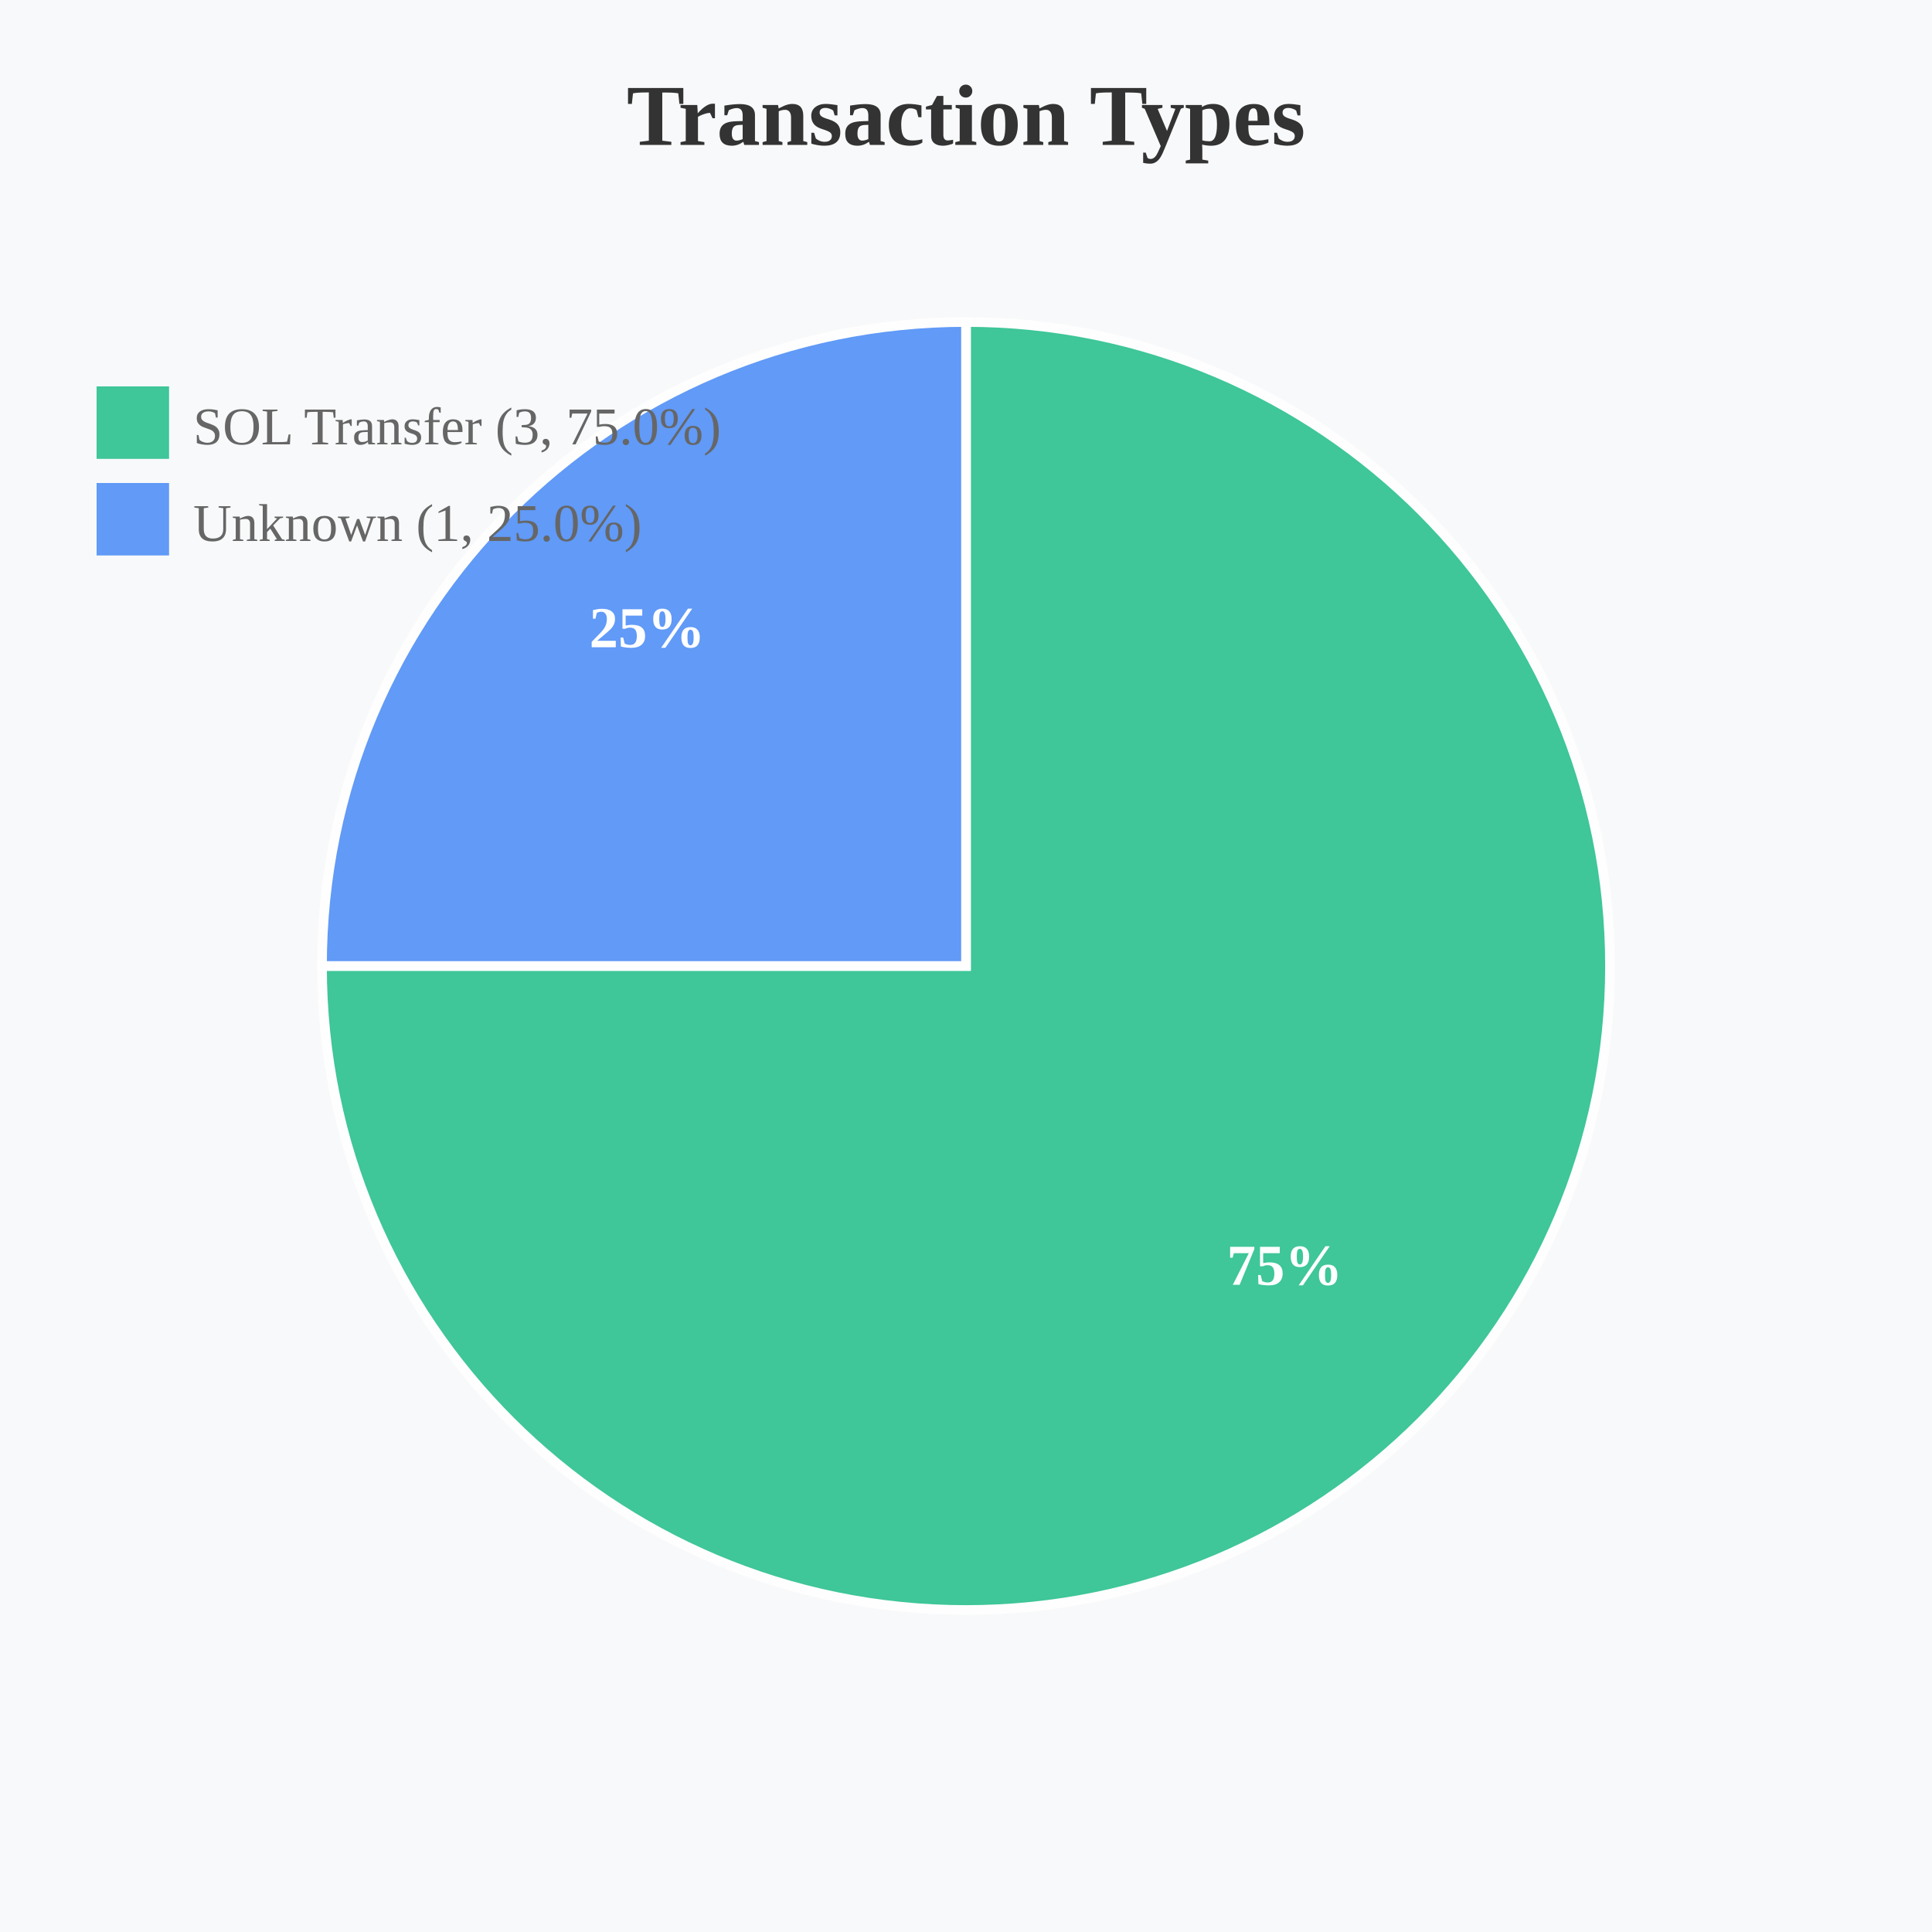
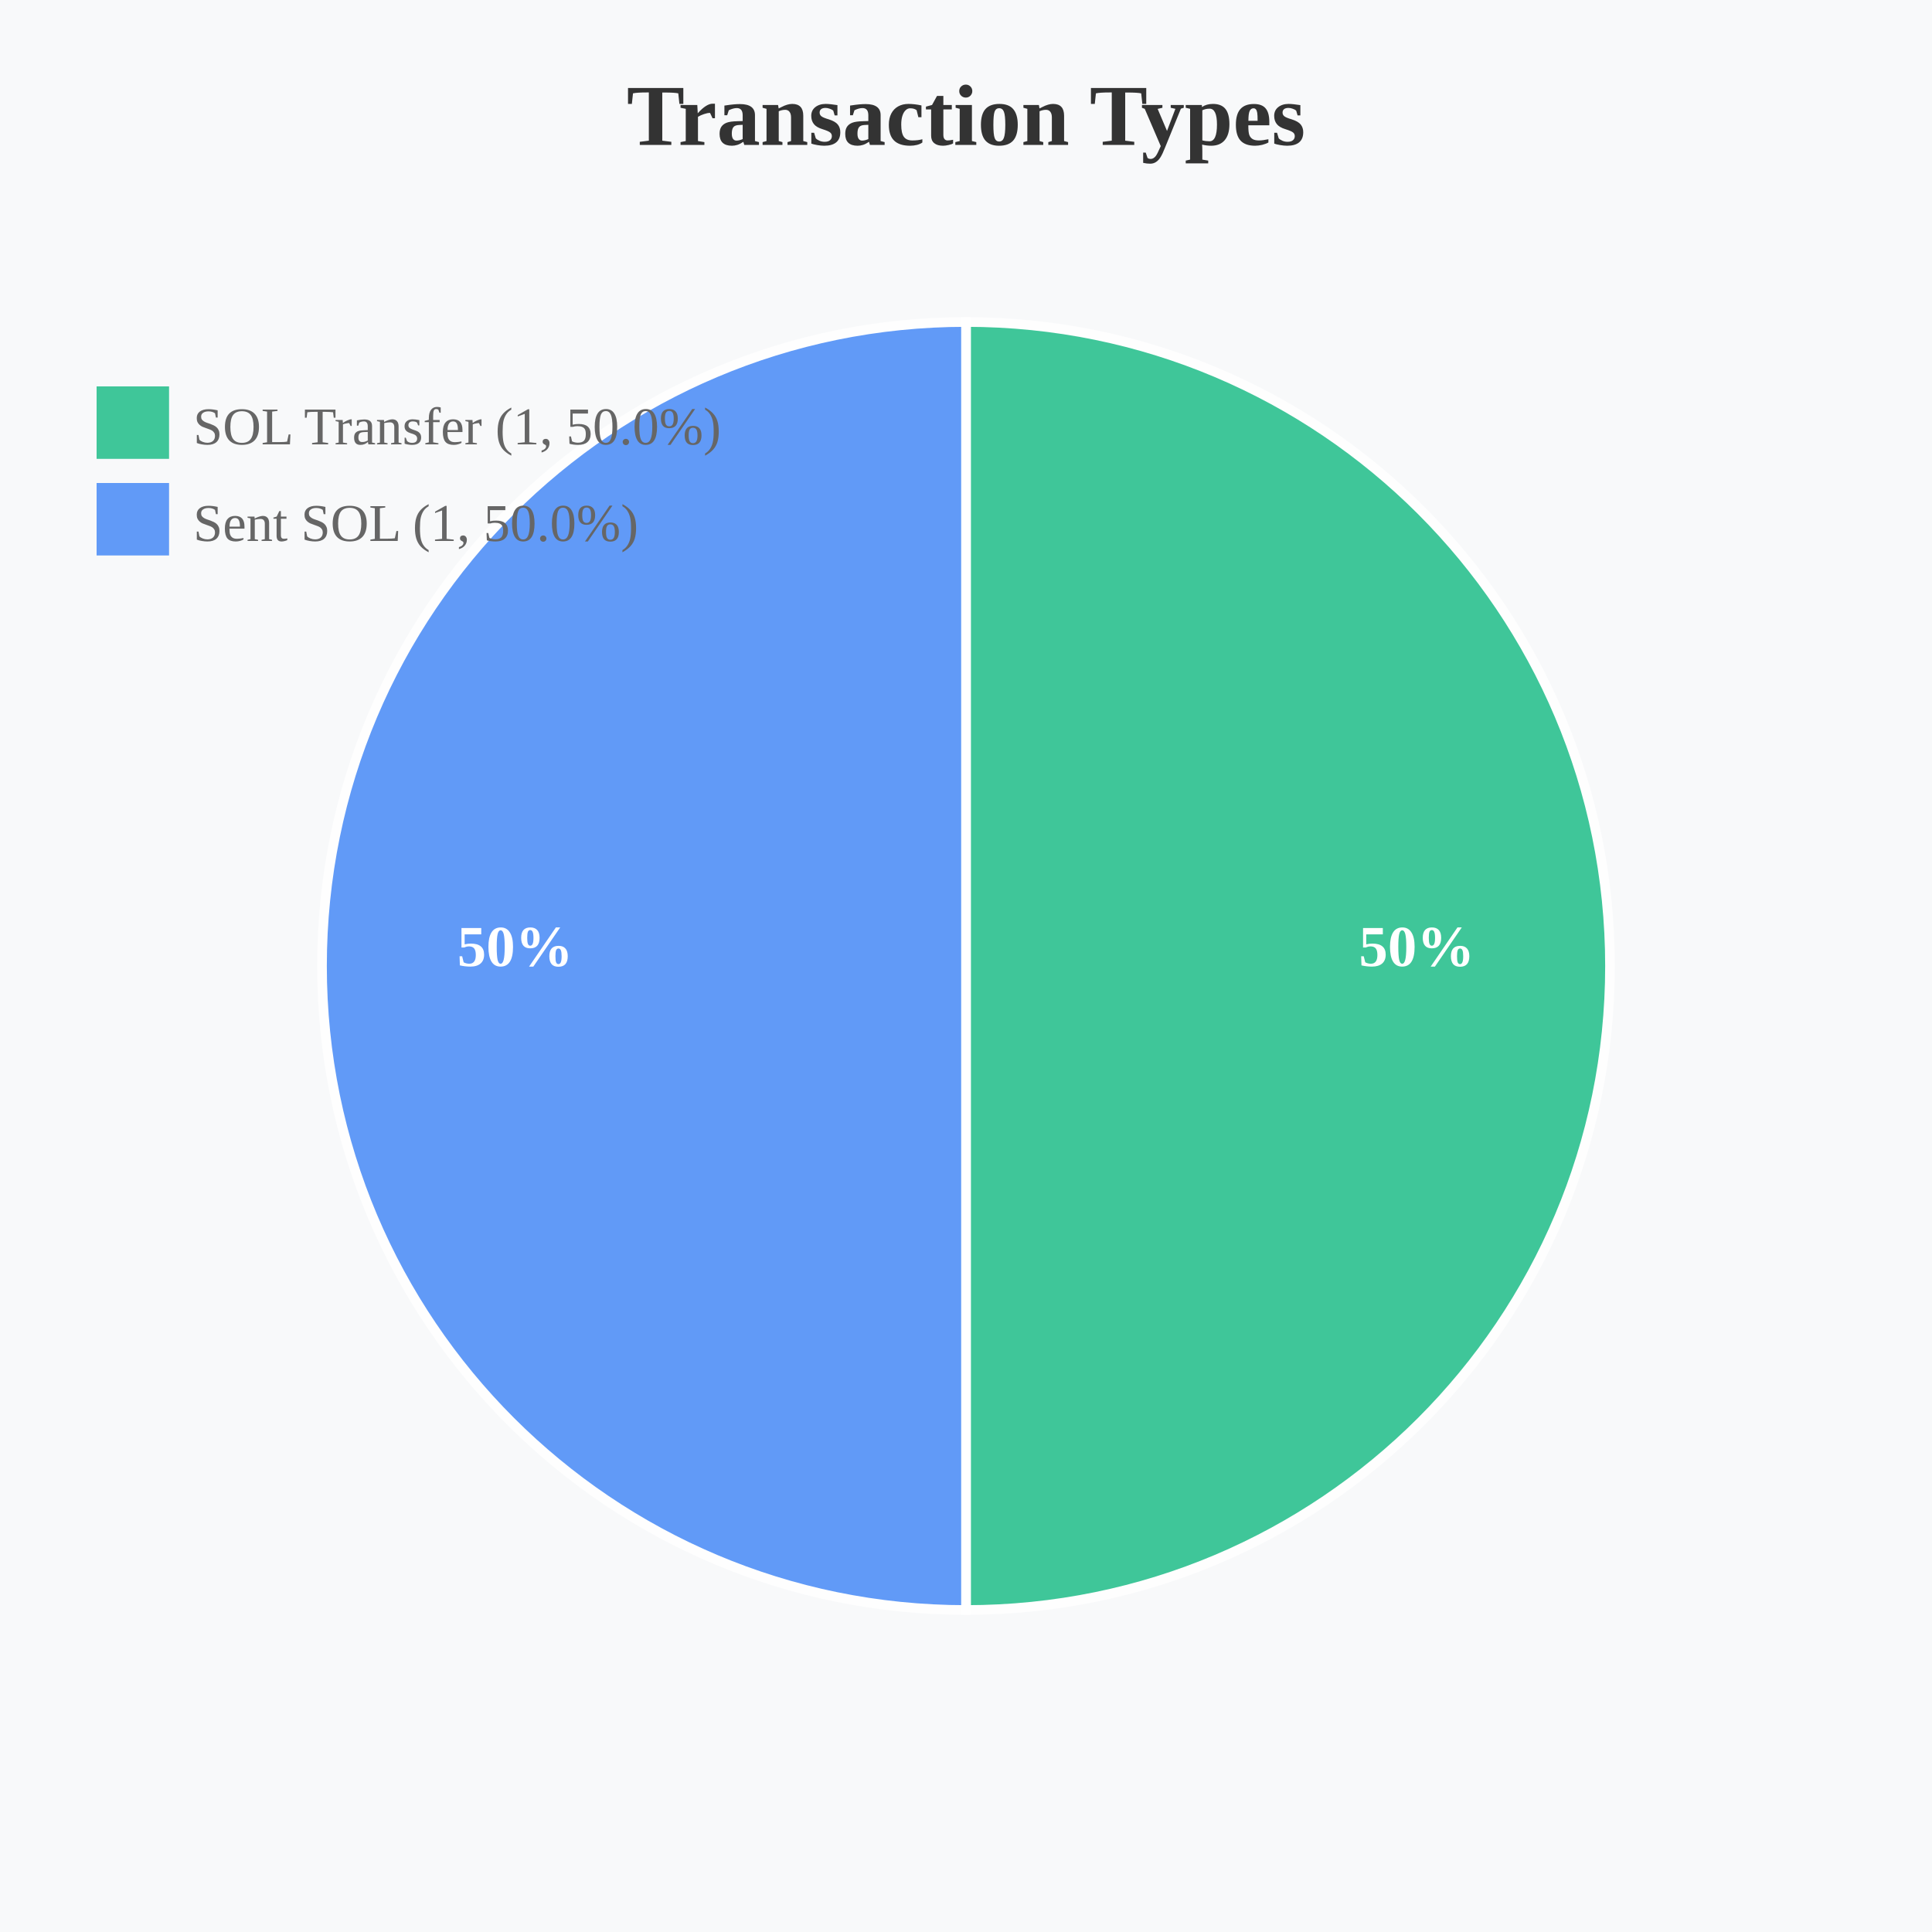
<svg xmlns="http://www.w3.org/2000/svg" width="400" height="400" viewBox="0 0 400 400">
  <rect width="400" height="400" fill="#f8f9fa" />
  <text x="200" y="30" text-anchor="middle" font-size="18" font-weight="bold" fill="#333">Transaction Types</text>
-   <path d="M 200 200 L 200 66.667 A 133.333 133.333 0 1 1 66.667 200 Z" fill="#10b981" opacity="0.8" stroke="#fff" stroke-width="2" />
-   <text x="265.997" y="265.997" text-anchor="middle" font-size="12" fill="#fff" font-weight="bold">75%</text>
-   <path d="M 200 200 L 66.667 200 A 133.333 133.333 0 0 1 200 66.667 Z" fill="#3b82f6" opacity="0.8" stroke="#fff" stroke-width="2" />
-   <text x="134.003" y="134.003" text-anchor="middle" font-size="12" fill="#fff" font-weight="bold">25%</text>
+   <path d="M 200 200 L 200 66.667 A 133.333 133.333 0 0 1 200 333.333 Z" fill="#10b981" opacity="0.8" stroke="#fff" stroke-width="2" />
+   <text x="293.333" y="200" text-anchor="middle" font-size="12" fill="#fff" font-weight="bold">50%</text>
+   <path d="M 200 200 L 200 333.333 A 133.333 133.333 0 0 1 200 66.667 Z" fill="#3b82f6" opacity="0.8" stroke="#fff" stroke-width="2" />
+   <text x="106.667" y="200" text-anchor="middle" font-size="12" fill="#fff" font-weight="bold">50%</text>
  <rect x="20" y="80" width="15" height="15" fill="#10b981" opacity="0.8" />
-   <text x="40" y="92" font-size="11" fill="#666">SOL Transfer (3, 75.0%)</text>
+   <text x="40" y="92" font-size="11" fill="#666">SOL Transfer (1, 50.0%)</text>
  <rect x="20" y="100" width="15" height="15" fill="#3b82f6" opacity="0.8" />
-   <text x="40" y="112" font-size="11" fill="#666">Unknown (1, 25.0%)</text>
+   <text x="40" y="112" font-size="11" fill="#666">Sent SOL (1, 50.0%)</text>
</svg>
